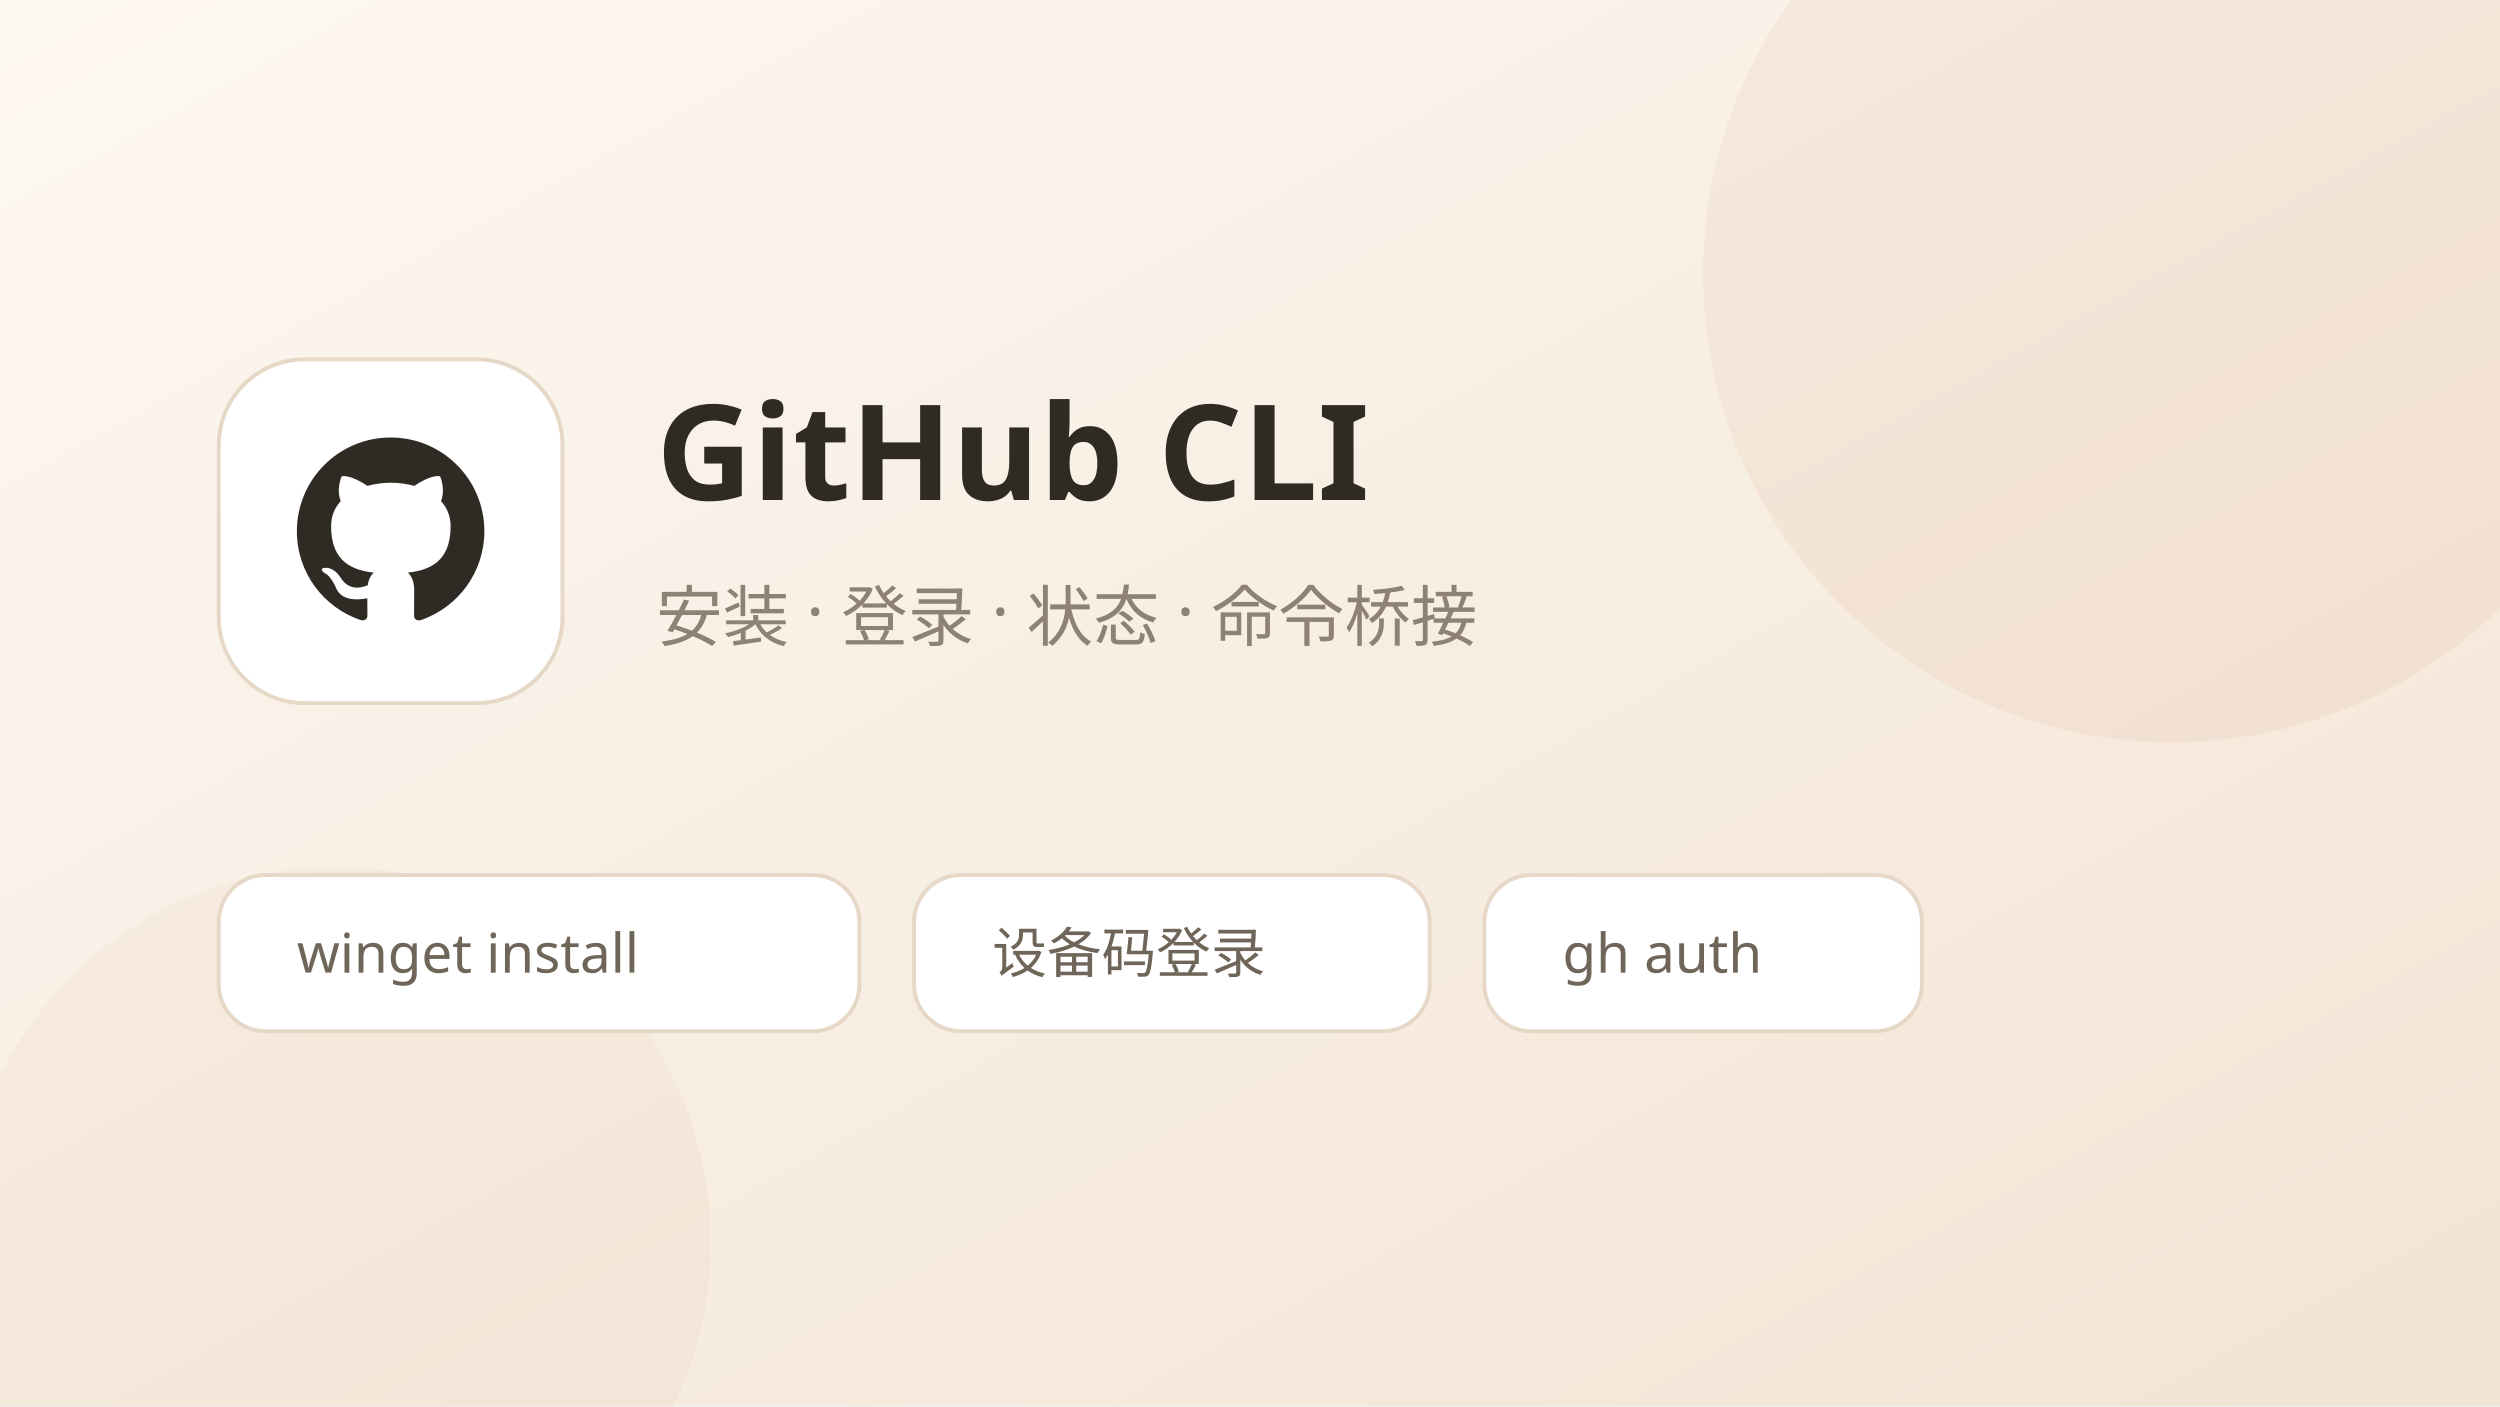
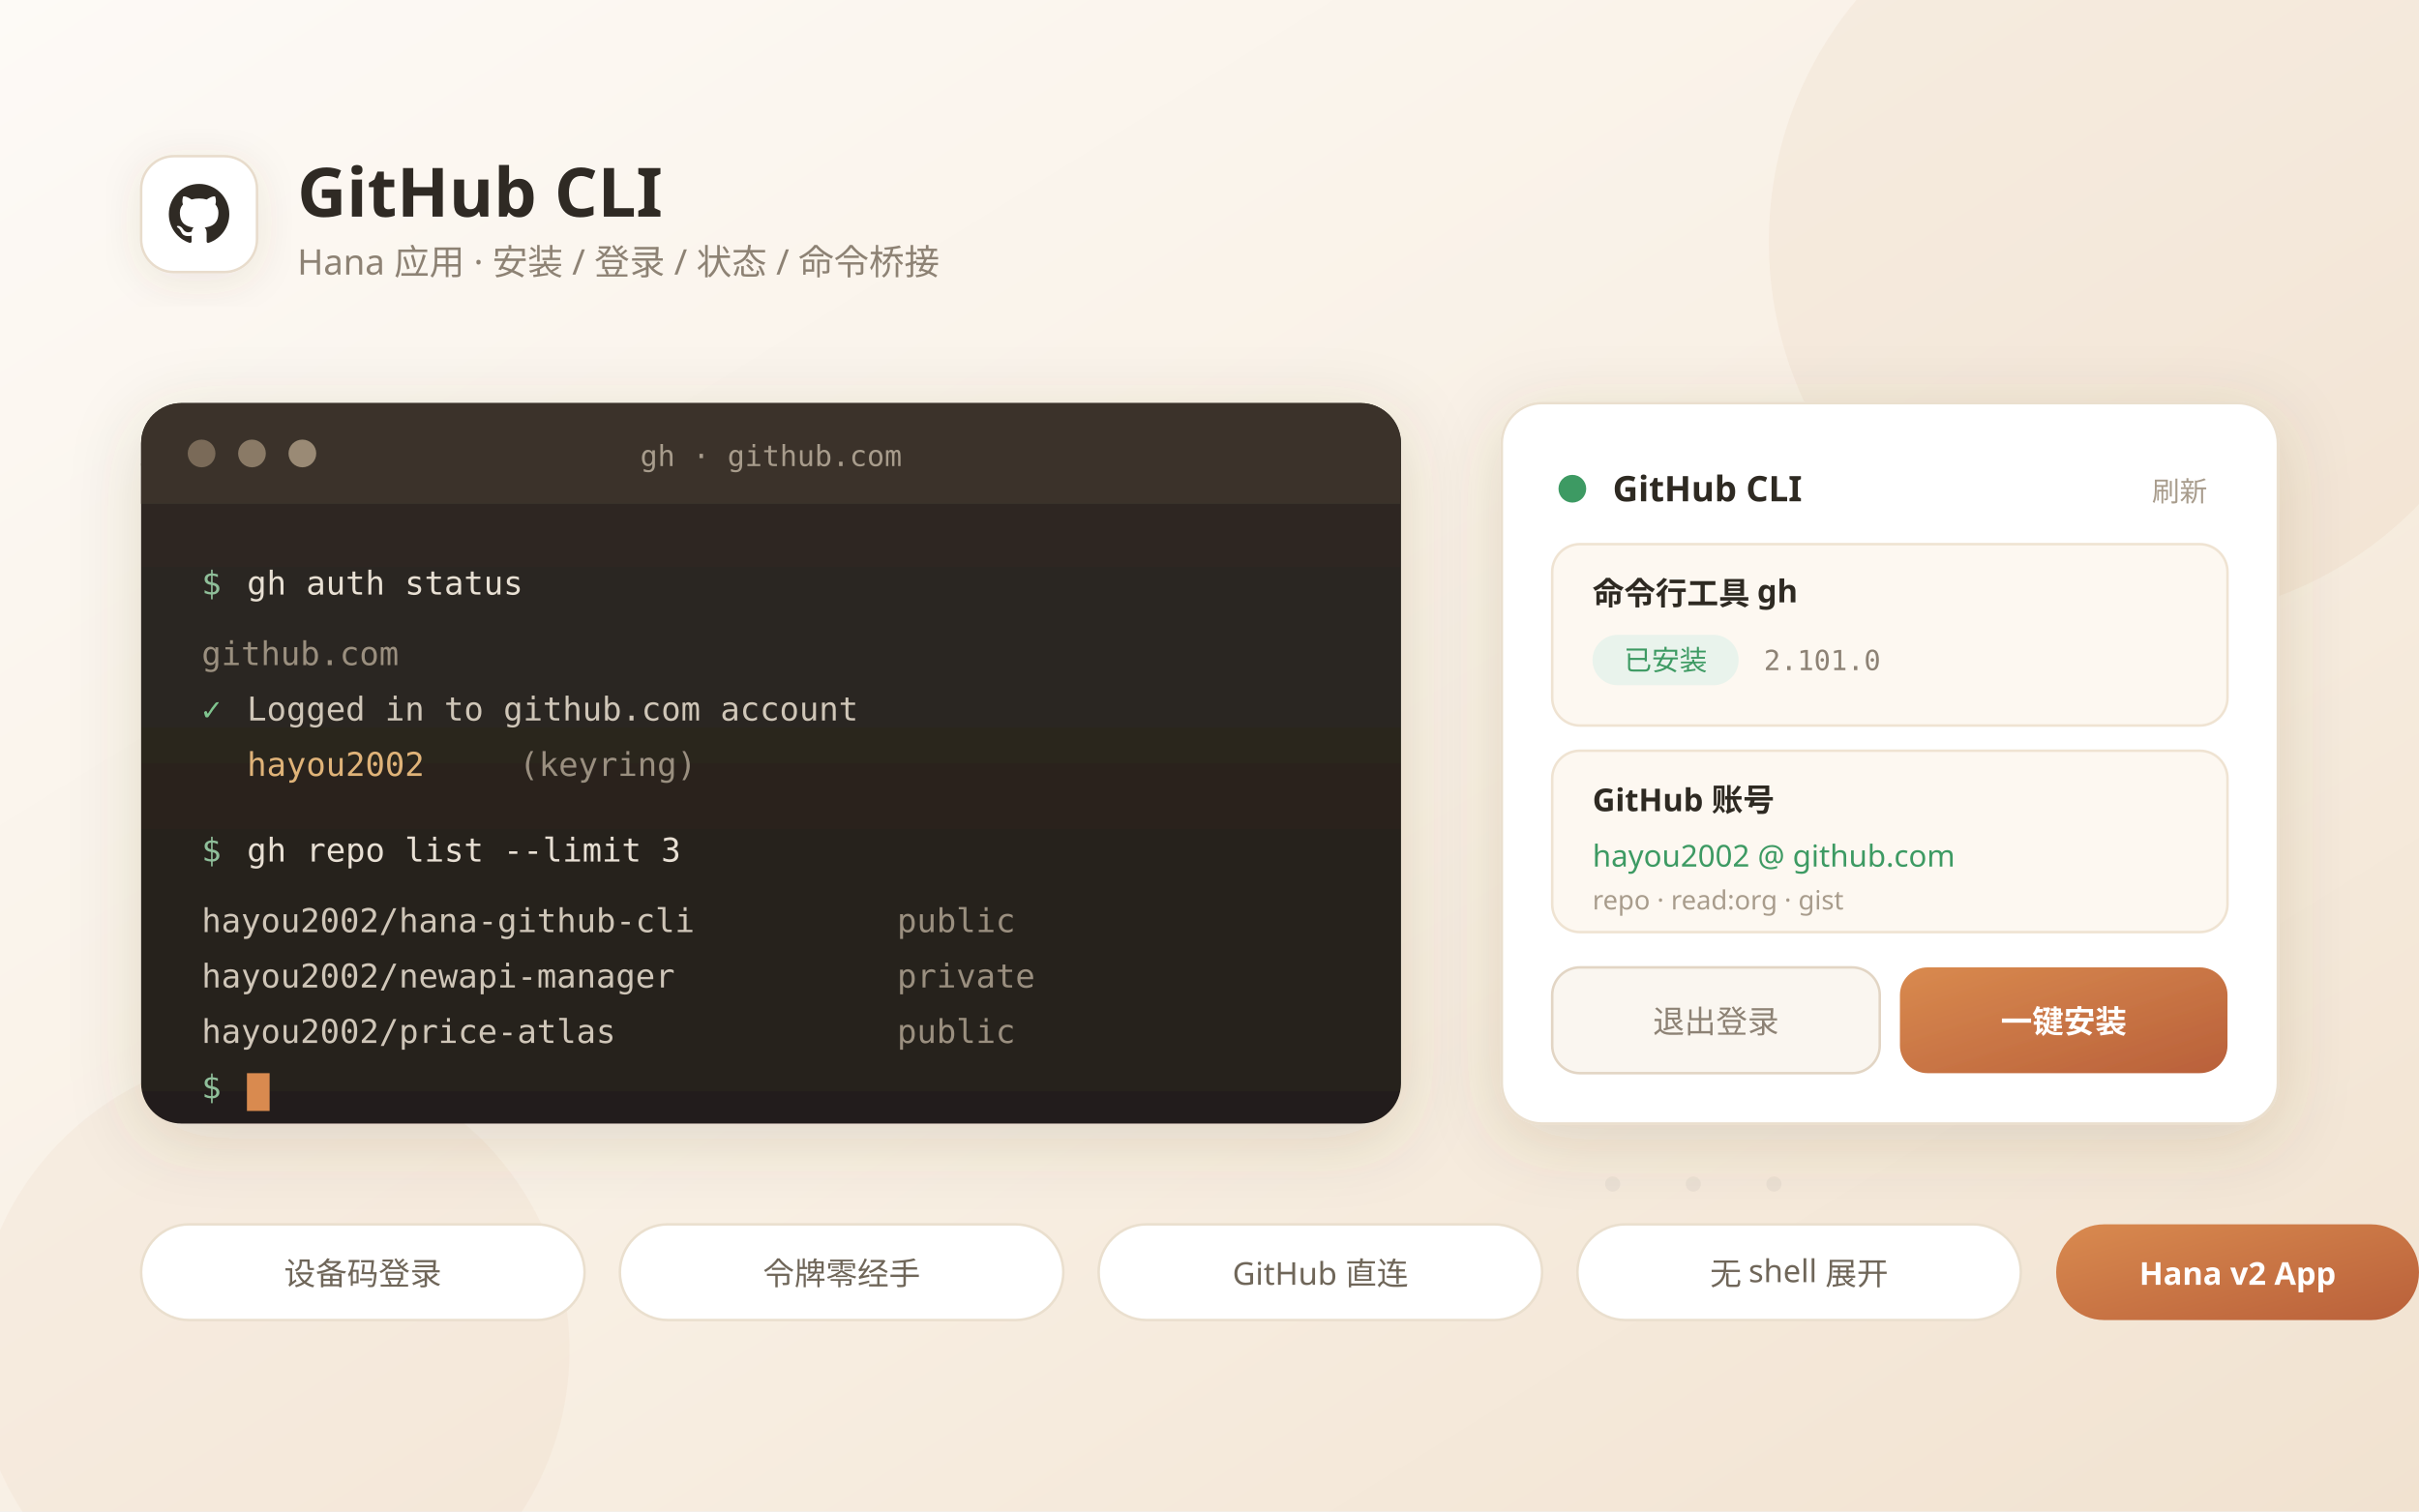
- <svg xmlns="http://www.w3.org/2000/svg" viewBox="0 0 640 360" width="640" height="360" role="img" aria-label="GitHub CLI 管理面板封面">
+ <svg xmlns="http://www.w3.org/2000/svg" viewBox="0 0 960 600" width="960" height="600" role="img" aria-label="GitHub CLI 管理面板封面：gh 终端与状态面板">
  <defs>
-     <linearGradient id="g" x1="0" y1="0" x2="1" y2="1">
-       <stop offset="0" stop-color="#fdf8f1" />
-       <stop offset="1" stop-color="#f2e4d4" />
+     <linearGradient id="bg" x1="0" y1="0" x2="1" y2="1">
+       <stop offset="0" stop-color="#fdfaf6" />
+       <stop offset="0.55" stop-color="#f8efe3" />
+       <stop offset="1" stop-color="#f1e2d0" />
    </linearGradient>
+     <linearGradient id="term" x1="0" y1="0" x2="0" y2="1">
+       <stop offset="0" stop-color="#2f2a24" />
+       <stop offset="1" stop-color="#241f1a" />
+     </linearGradient>
+     <linearGradient id="accent" x1="0" y1="0" x2="1" y2="1">
+       <stop offset="0" stop-color="#d98a4f" />
+       <stop offset="1" stop-color="#b9603a" />
+     </linearGradient>
+     <filter id="soft" x="-30%" y="-30%" width="160%" height="160%">
+       <feDropShadow dx="0" dy="6" stdDeviation="14" flood-color="#5a4632" flood-opacity="0.16" />
+     </filter>
+     <filter id="soft2" x="-30%" y="-30%" width="160%" height="160%">
+       <feDropShadow dx="0" dy="3" stdDeviation="8" flood-color="#5a4632" flood-opacity="0.10" />
+     </filter>
  </defs>
-   <rect width="640" height="360" fill="url(#g)" />
-   <circle cx="556" cy="70" r="120" fill="#c2703d" opacity="0.07" />
-   <circle cx="86" cy="318" r="96" fill="#c2703d" opacity="0.05" />
-   <g transform="translate(56 92)">
-     <rect x="0" y="0" width="88" height="88" rx="22" fill="#ffffff" stroke="#e6d7c6" />
-     <g transform="translate(20 20) scale(3)">
+   <rect width="960" height="600" fill="url(#bg)" />
+   <circle cx="852" cy="96" r="150" fill="#c2703d" opacity="0.06" />
+   <circle cx="108" cy="536" r="118" fill="#c2703d" opacity="0.05" />
+   <g opacity="0.05" fill="#2f2a24">
+     <circle cx="640" cy="470" r="3" />
+     <circle cx="672" cy="470" r="3" />
+     <circle cx="704" cy="470" r="3" />
+   </g>
+   <g transform="translate(56 62)">
+     <rect x="0" y="0" width="46" height="46" rx="13" fill="#ffffff" stroke="#e8dccc" filter="url(#soft2)" />
+     <g transform="translate(11 11) scale(1.5)">
      <path fill="#2f2a24" fill-rule="evenodd" d="M8 0C3.58 0 0 3.58 0 8c0 3.54 2.29 6.53 5.47 7.59.4.07.55-.17.55-.38 0-.19-.01-.82-.01-1.49-2.01.37-2.53-.49-2.69-.94-.09-.23-.48-.94-.82-1.13-.28-.15-.68-.52-.01-.53.63 0 1.08.58 1.23.82.72 1.21 1.87.87 2.33.66.07-.52.28-.87.51-1.07-1.78-.2-3.64-.89-3.64-3.95 0-.87.31-1.59.82-2.15-.08-.2-.36-1.02.08-2.12 0 0 .67-.21 2.2.82.64-.18 1.32-.27 2-.27s1.36.09 2 .27c1.53-1.04 2.2-.82 2.2-.82.44 1.1.16 1.92.08 2.12.51.56.82 1.27.82 2.15 0 3.07-1.87 3.75-3.65 3.95.29.25.54.73.54 1.48 0 1.07-.01 1.93-.01 2.2 0 .21.15.46.55.38A8.01 8.01 0 0 0 16 8c0-4.42-3.58-8-8-8z" />
    </g>
+     <text x="62" y="24" font-family="'Segoe UI', 'Microsoft YaHei', system-ui, sans-serif" font-size="27" font-weight="700" fill="#2f2a24">GitHub CLI</text>
+     <text x="62" y="47" font-family="'Segoe UI', 'Microsoft YaHei', system-ui, sans-serif" font-size="14" fill="#8d8274">Hana 应用 · 安装 / 登录 / 状态 / 命令桥接</text>
  </g>
-   <text x="168" y="128" font-family="'Segoe UI', system-ui, sans-serif" font-size="34" font-weight="600" fill="#2f2a24">GitHub CLI</text>
-   <text x="168" y="164" font-family="'Segoe UI', system-ui, sans-serif" font-size="17" fill="#8d8274">安装 · 登录 · 状态 · 命令桥接</text>
-   <g font-family="'Segoe UI', system-ui, sans-serif" font-size="14" fill="#6f6659">
-     <rect x="56" y="224" width="164" height="40" rx="12" fill="#ffffff" stroke="#e6d7c6" />
-     <text x="76" y="249">winget install</text>
-     <rect x="234" y="224" width="132" height="40" rx="12" fill="#ffffff" stroke="#e6d7c6" />
-     <text x="254" y="249">设备码登录</text>
-     <rect x="380" y="224" width="112" height="40" rx="12" fill="#ffffff" stroke="#e6d7c6" />
-     <text x="400" y="249">gh auth</text>
+   <g transform="translate(56 160)" filter="url(#soft)">
+     <rect x="0" y="0" width="500" height="286" rx="16" fill="url(#term)" />
+     <rect x="0" y="0" width="500" height="40" rx="16" fill="#3a332b" />
+     <rect x="0" y="24" width="500" height="16" fill="#3a332b" />
+     <circle cx="24" cy="20" r="5.5" fill="#7a6a58" />
+     <circle cx="44" cy="20" r="5.5" fill="#8a7a66" />
+     <circle cx="64" cy="20" r="5.5" fill="#9a8a74" />
+     <text x="250" y="25" text-anchor="middle" font-family="ui-monospace, Consolas, monospace" font-size="11.5" fill="#a89c8c">gh · github.com</text>
+     <g font-family="ui-monospace, 'Cascadia Mono', Consolas, monospace" font-size="13">
+       <text x="24" y="76" fill="#8fbf9a">$</text>
+       <text x="42" y="76" fill="#e8e0d4">gh auth status</text>
+       <text x="24" y="104" fill="#9a8f7f">github.com</text>
+       <text x="24" y="126" fill="#7fc48f">✓</text>
+       <text x="42" y="126" fill="#cfc6b8">Logged in to github.com account</text>
+       <text x="42" y="148" fill="#e0b378">hayou2002</text>
+       <text x="150" y="148" fill="#9a8f7f">(keyring)</text>
+       <text x="24" y="182" fill="#8fbf9a">$</text>
+       <text x="42" y="182" fill="#e8e0d4">gh repo list --limit 3</text>
+       <text x="24" y="210" fill="#cfc6b8">hayou2002/hana-github-cli</text>
+       <text x="300" y="210" fill="#9a8f7f">public</text>
+       <text x="24" y="232" fill="#cfc6b8">hayou2002/newapi-manager</text>
+       <text x="300" y="232" fill="#9a8f7f">private</text>
+       <text x="24" y="254" fill="#cfc6b8">hayou2002/price-atlas</text>
+       <text x="300" y="254" fill="#9a8f7f">public</text>
+       <text x="24" y="276" fill="#8fbf9a">$</text>
+       <rect x="42" y="266" width="9" height="15" fill="#d98a4f">
+         <animate attributeName="opacity" values="1;0.15;1" dur="1.15s" repeatCount="indefinite" />
+       </rect>
+     </g>
+   </g>
+   <g transform="translate(596 160)" filter="url(#soft)">
+     <rect x="0" y="0" width="308" height="286" rx="16" fill="#ffffff" stroke="#eadfce" />
+     <circle cx="28" cy="34" r="5.5" fill="#3d9a63" />
+     <text x="44" y="39" font-family="'Segoe UI', 'Microsoft YaHei', system-ui, sans-serif" font-size="14" font-weight="700" fill="#2f2a24">GitHub CLI</text>
+     <text x="280" y="39" text-anchor="end" font-family="'Segoe UI', 'Microsoft YaHei', system-ui, sans-serif" font-size="11" fill="#a89c8c">刷新</text>
+     <rect x="20" y="56" width="268" height="72" rx="11" fill="#fdf8f1" stroke="#efe3d2" />
+     <text x="36" y="80" font-family="'Segoe UI', 'Microsoft YaHei', system-ui, sans-serif" font-size="12.5" font-weight="600" fill="#2f2a24">命令行工具 gh</text>
+     <g transform="translate(36 92)">
+       <rect x="0" y="0" width="58" height="20" rx="10" fill="#e9f3ec" />
+       <text x="29" y="14" text-anchor="middle" font-family="'Segoe UI', 'Microsoft YaHei', system-ui, sans-serif" font-size="11" fill="#3d9a63">已安装</text>
+     </g>
+     <text x="104" y="106" font-family="ui-monospace, Consolas, monospace" font-size="11" fill="#8d8274">2.101.0</text>
+     <rect x="20" y="138" width="268" height="72" rx="11" fill="#fdf8f1" stroke="#efe3d2" />
+     <text x="36" y="162" font-family="'Segoe UI', 'Microsoft YaHei', system-ui, sans-serif" font-size="12.5" font-weight="600" fill="#2f2a24">GitHub 账号</text>
+     <text x="36" y="184" font-family="'Segoe UI', 'Microsoft YaHei', system-ui, sans-serif" font-size="12" fill="#3d9a63">hayou2002 @ github.com</text>
+     <text x="36" y="201" font-family="'Segoe UI', 'Microsoft YaHei', system-ui, sans-serif" font-size="10.5" fill="#a89c8c">repo · read:org · gist</text>
+     <rect x="20" y="224" width="130" height="42" rx="11" fill="#faf6f0" stroke="#e2d5c4" />
+     <text x="85" y="250" text-anchor="middle" font-family="'Segoe UI', 'Microsoft YaHei', system-ui, sans-serif" font-size="12.5" fill="#8d8274">退出登录</text>
+     <rect x="158" y="224" width="130" height="42" rx="11" fill="url(#accent)" />
+     <text x="223" y="250" text-anchor="middle" font-family="'Segoe UI', 'Microsoft YaHei', system-ui, sans-serif" font-size="12.5" font-weight="600" fill="#ffffff">一键安装</text>
+   </g>
+   <g transform="translate(56 486)" font-family="'Segoe UI', 'Microsoft YaHei', system-ui, sans-serif" font-size="12.5" fill="#6f6659">
+     <rect x="0" y="0" width="176" height="38" rx="19" fill="#ffffff" stroke="#eadfce" />
+     <text x="88" y="24" text-anchor="middle">设备码登录</text>
+     <rect x="190" y="0" width="176" height="38" rx="19" fill="#ffffff" stroke="#eadfce" />
+     <text x="278" y="24" text-anchor="middle">令牌零经手</text>
+     <rect x="380" y="0" width="176" height="38" rx="19" fill="#ffffff" stroke="#eadfce" />
+     <text x="468" y="24" text-anchor="middle">GitHub 直连</text>
+     <rect x="570" y="0" width="176" height="38" rx="19" fill="#ffffff" stroke="#eadfce" />
+     <text x="658" y="24" text-anchor="middle">无 shell 展开</text>
+     <rect x="760" y="0" width="144" height="38" rx="19" fill="url(#accent)" />
+     <text x="832" y="24" text-anchor="middle" font-weight="600" fill="#ffffff">Hana v2 App</text>
  </g>
</svg>
